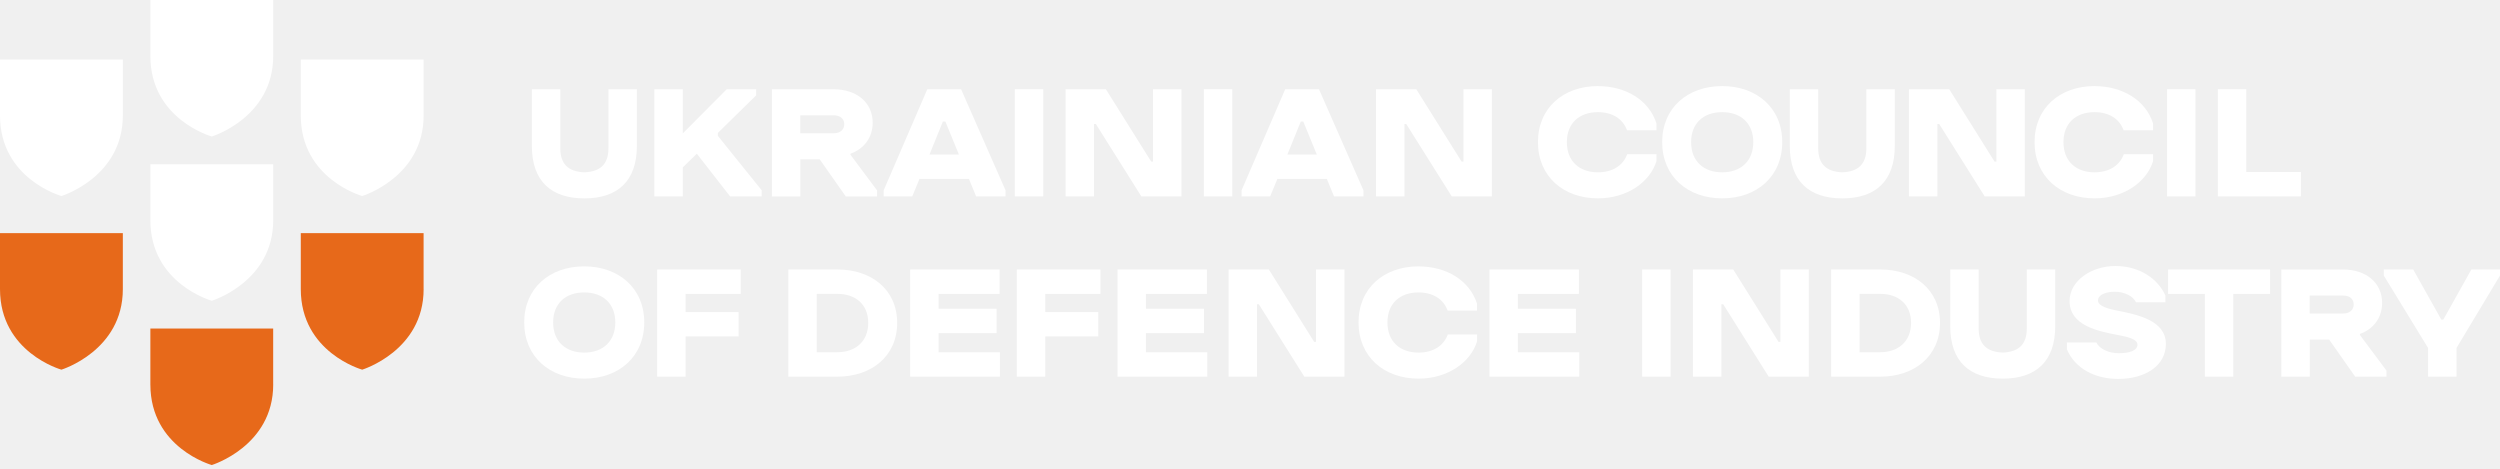
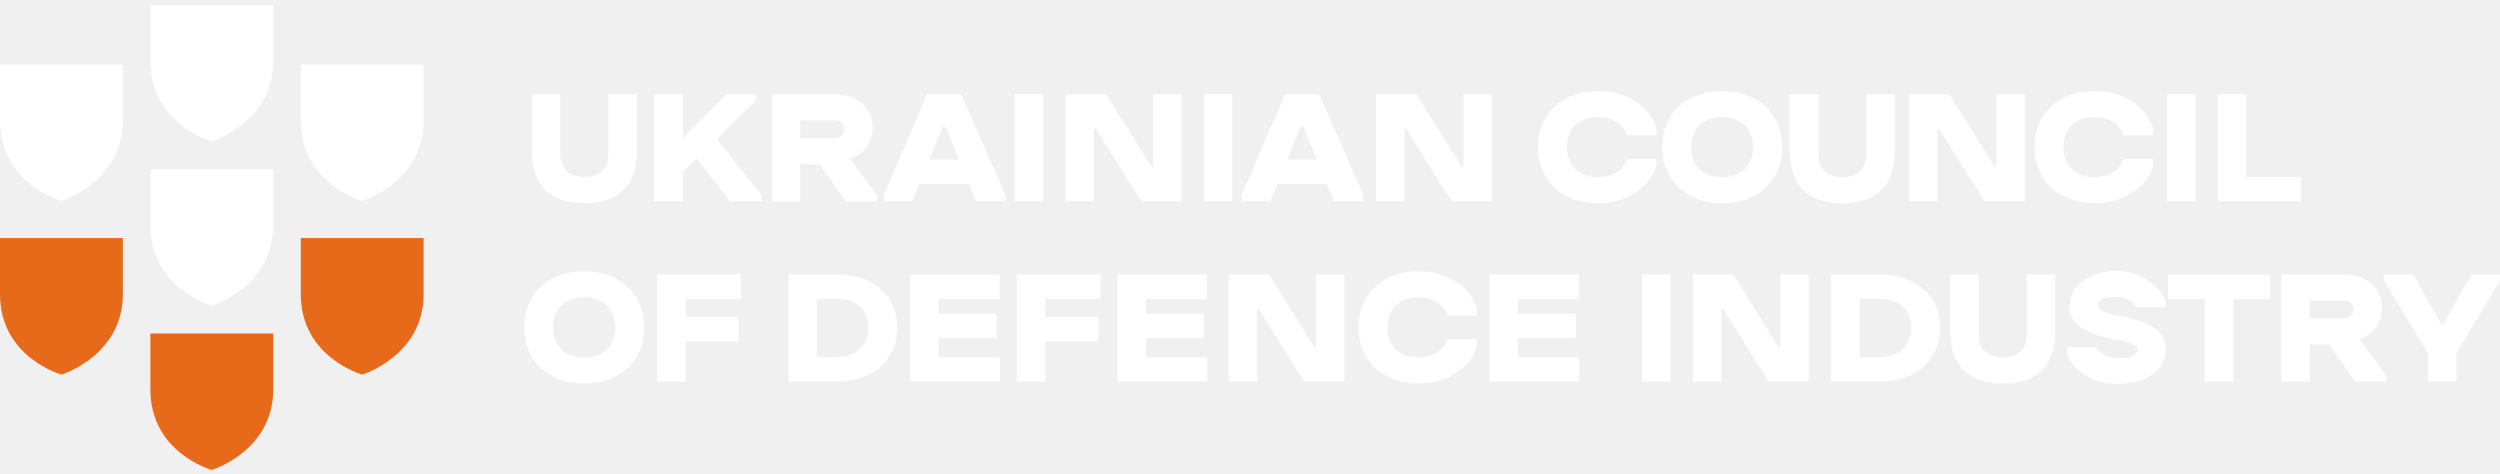
- <svg xmlns="http://www.w3.org/2000/svg" width="507" height="95" viewBox="0 0 507 95" fill="none">
-   <path d="M55.408 44.661C55.408 57.18 42.952 60.993 42.952 60.993C42.952 60.993 30.496 57.521 30.496 44.661V33.311H55.401V44.661H55.408Z" fill="white" />
-   <path d="M55.408 77.979C55.408 90.497 42.952 94.31 42.952 94.31C42.952 94.31 30.496 90.838 30.496 77.979V66.628H55.401V77.979H55.408Z" fill="#E7691A" />
-   <path d="M55.408 11.351C55.408 23.869 42.952 27.682 42.952 27.682C42.952 27.682 30.496 24.21 30.496 11.351V0H55.401V11.351H55.408Z" fill="white" />
-   <path d="M24.912 23.421C24.912 35.94 12.456 39.752 12.456 39.752C12.456 39.752 0 36.281 0 23.421V12.071H24.912V23.421Z" fill="white" />
-   <path d="M24.912 58.637C24.912 71.155 12.456 74.968 12.456 74.968C12.456 74.968 0 71.496 0 58.637V47.286H24.912V58.637Z" fill="#E7691A" />
-   <path d="M85.912 23.421C85.912 35.94 73.456 39.752 73.456 39.752C73.456 39.752 61 36.281 61 23.421V12.071H85.905V23.421H85.912Z" fill="white" />
-   <path d="M85.912 58.637C85.912 71.155 73.456 74.968 73.456 74.968C73.456 74.968 61 71.496 61 58.637V47.286H85.905V58.637H85.912Z" fill="#E7691A" />
-   <path d="M123.391 30.066C123.391 33.244 121.798 34.815 118.51 34.946C115.222 34.815 113.629 33.237 113.629 30.066V18.097H107.863V29.601C107.863 36.72 111.764 40.232 118.51 40.232C125.256 40.232 129.157 36.72 129.157 29.601V18.097H123.391V30.066Z" fill="white" />
-   <path d="M145.584 26.954L153.348 19.333V18.097H147.383L138.469 27.056V18.097H132.703V39.825H138.469V33.942L141.315 31.172L148.061 39.825H154.468V38.589L145.584 27.558V26.954Z" fill="white" />
-   <path d="M172.469 31.173C175.182 30.206 176.981 27.93 176.981 24.89C176.981 20.709 173.626 18.105 169.085 18.105H156.543V39.841H162.309V32.315H166.239L171.525 39.841H177.866V38.605L172.476 31.384V31.18L172.469 31.173ZM169.077 27.028H162.294V23.385H169.077C170.367 23.385 171.215 24.054 171.215 25.188C171.215 26.323 170.367 27.028 169.077 27.028Z" fill="white" />
-   <path d="M188.059 18.097L179.211 38.596V39.832H185.006L186.466 36.291H196.501L197.961 39.832H203.925V38.596L194.908 18.097H188.059ZM188.501 31.339L191.214 24.649H191.723L194.466 31.339H188.501Z" fill="white" />
-   <path d="M211.57 18.097H205.805V39.832H211.57V18.097Z" fill="white" />
-   <path d="M233.834 32.772H233.465L224.271 18.097H216.102V39.825H221.867V25.151H222.243L231.46 39.825H239.599V18.097H233.834V32.772Z" fill="white" />
-   <path d="M249.906 18.097H244.141V39.832H249.906V18.097Z" fill="white" />
-   <path d="M260.641 18.097L251.793 38.596V39.832H257.588L259.048 36.291H269.083L270.543 39.832H276.507V38.596L267.49 18.097H260.641ZM261.083 31.339L263.796 24.649H264.305L267.048 31.339H261.083Z" fill="white" />
-   <path d="M296.787 32.772H296.411L287.224 18.097H279.055V39.825H284.82V25.151H285.189L294.413 39.825H302.553V18.097H296.787V32.772Z" fill="white" />
-   <path d="M324.071 17.457C317.052 17.457 311.898 21.871 311.898 28.823C311.898 35.775 317.052 40.225 324.071 40.225C330.007 40.225 334.652 36.88 335.935 32.67V31.267H329.999C329.151 33.608 326.984 34.946 324.064 34.946C320.267 34.946 317.76 32.67 317.76 28.83C317.76 24.991 320.267 22.744 324.064 22.744C326.976 22.744 329.115 24.082 329.962 26.423H335.927V25.02C334.401 20.271 329.69 17.465 324.064 17.465L324.071 17.457Z" fill="white" />
-   <path d="M349.263 17.457C342.244 17.457 337.09 21.871 337.09 28.823C337.09 35.775 342.244 40.225 349.263 40.225C356.282 40.225 361.436 35.775 361.436 28.823C361.436 21.871 356.245 17.457 349.263 17.457ZM349.263 34.946C345.466 34.946 342.959 32.67 342.959 28.83C342.959 24.991 345.466 22.744 349.263 22.744C353.06 22.744 355.567 25.02 355.567 28.83C355.567 32.641 353.06 34.946 349.263 34.946Z" fill="white" />
-   <path d="M378.496 30.066C378.496 33.244 376.904 34.815 373.615 34.946C370.327 34.815 368.734 33.237 368.734 30.066V18.097H362.969V29.601C362.969 36.72 366.869 40.232 373.615 40.232C380.362 40.232 384.262 36.72 384.262 29.601V18.097H378.496V30.066Z" fill="white" />
-   <path d="M404.869 32.772H404.493L395.306 18.097H387.137V39.825H392.902V25.151H393.271L402.495 39.825H410.635V18.097H404.869V32.772Z" fill="white" />
-   <path d="M424.782 17.457C417.763 17.457 412.609 21.871 412.609 28.823C412.609 35.775 417.763 40.225 424.782 40.225C430.718 40.225 435.363 36.88 436.646 32.67V31.267H430.71C429.862 33.608 427.695 34.946 424.775 34.946C420.978 34.946 418.471 32.67 418.471 28.83C418.471 24.991 420.978 22.744 424.775 22.744C427.687 22.744 429.825 24.082 430.673 26.423H436.638V25.02C435.112 20.271 430.401 17.465 424.775 17.465L424.782 17.457Z" fill="white" />
-   <path d="M445.242 18.097H439.477V39.832H445.242V18.097Z" fill="white" />
-   <path d="M455.543 18.097H449.777V39.825H466.632V34.88H455.543V18.097Z" fill="white" />
-   <path d="M118.481 54.018C111.462 54.018 106.309 58.432 106.309 65.384C106.309 72.336 111.462 76.786 118.481 76.786C125.501 76.786 130.654 72.336 130.654 65.384C130.654 58.432 125.464 54.018 118.481 54.018ZM118.481 71.507C114.684 71.507 112.178 69.231 112.178 65.391C112.178 61.552 114.684 59.305 118.481 59.305C122.279 59.305 124.785 61.581 124.785 65.391C124.785 69.202 122.279 71.507 118.481 71.507Z" fill="white" />
-   <path d="M133.273 76.387H139.039V68.228H149.782V63.283H139.039V59.604H150.224V54.652H133.273V76.387Z" fill="white" />
-   <path d="M169.839 54.652H159.871V76.387H169.839C176.689 76.387 181.946 72.271 181.946 65.487C181.946 58.702 176.689 54.652 169.839 54.652ZM169.839 71.435H165.637V59.596H169.839C173.43 59.596 176.077 61.669 176.077 65.479C176.077 69.29 173.43 71.428 169.839 71.428V71.435Z" fill="white" />
-   <path d="M190.348 67.559H202.108V62.614H190.348V59.604H202.72V54.652H184.582V76.387H202.786V71.442H190.348V67.559Z" fill="white" />
-   <path d="M206.211 76.387H211.977V68.228H222.727V63.283H211.977V59.604H223.169V54.652H206.211V76.387Z" fill="white" />
-   <path d="M232.399 67.559H244.166V62.614H232.399V59.604H244.771V54.652H226.633V76.387H244.837V71.442H232.399V67.559Z" fill="white" />
-   <path d="M266.888 69.333H266.512L257.326 54.652H249.156V76.387H254.922V61.705H255.291L264.514 76.387H272.654V54.652H266.888V69.333Z" fill="white" />
-   <path d="M287.685 54.018C280.665 54.018 275.512 58.432 275.512 65.384C275.512 72.336 280.665 76.786 287.685 76.786C293.62 76.786 298.265 73.441 299.548 69.231V67.828H293.613C292.765 70.169 290.597 71.507 287.677 71.507C283.88 71.507 281.373 69.231 281.373 65.391C281.373 61.552 283.88 59.305 287.677 59.305C290.59 59.305 292.728 60.643 293.576 62.984H299.54V61.581C298.014 56.833 293.303 54.026 287.677 54.026L287.685 54.018Z" fill="white" />
-   <path d="M307.825 67.559H319.592V62.614H307.825V59.604H320.204V54.652H302.066V76.387H320.27V71.442H307.825V67.559Z" fill="white" />
-   <path d="M338.793 54.652H333.027V76.387H338.793V54.652Z" fill="white" />
-   <path d="M361.064 69.333H360.688L351.501 54.652H343.332V76.387H349.098V61.705H349.466L358.69 76.387H366.83V54.652H361.064V69.333Z" fill="white" />
-   <path d="M381.328 54.652H371.359V76.387H381.328C388.177 76.387 393.434 72.271 393.434 65.487C393.434 58.702 388.177 54.652 381.328 54.652ZM381.328 71.435H377.125V59.596H381.328C384.918 59.596 387.565 61.669 387.565 65.479C387.565 69.29 384.918 71.428 381.328 71.428V71.435Z" fill="white" />
-   <path d="M411.035 66.621C411.035 69.799 409.443 71.37 406.155 71.501C402.866 71.37 401.274 69.792 401.274 66.621V54.652H395.508V66.156C395.508 73.275 399.408 76.787 406.155 76.787C412.901 76.787 416.801 73.275 416.801 66.156V54.652H411.035V66.621Z" fill="white" />
-   <path d="M429.443 63.014C427.474 62.615 425.476 62.076 425.476 60.942C425.476 59.808 426.936 59.168 428.934 59.168C430.733 59.168 432.598 60.004 433.173 61.306H439.138V59.902C437.545 56.455 433.852 53.947 429 53.947C424.149 53.947 419.71 56.921 419.71 61.066C419.71 66.018 425.505 67.181 429.443 67.923C431.581 68.323 433.476 68.796 433.476 69.894C433.476 71.13 431.78 71.632 429.715 71.632C427.651 71.632 425.815 70.795 425.137 69.457H419.172V70.861C420.831 74.708 424.798 76.846 429.583 76.846C435.039 76.846 439.241 74.169 439.241 69.755C439.241 64.971 433.446 63.807 429.443 63V63.014Z" fill="white" />
-   <path d="M439.684 59.604H447.145V76.387H452.911V59.604H460.365V54.652H439.684V59.604Z" fill="white" />
-   <path d="M478.582 67.725C481.295 66.758 483.094 64.482 483.094 61.443C483.094 57.261 479.74 54.658 475.198 54.658H462.656V76.394H468.422V68.867H472.352L477.638 76.394H483.979V75.157L478.589 67.936V67.733L478.582 67.725ZM475.19 63.581H468.407V59.937H475.19C476.481 59.937 477.329 60.606 477.329 61.741C477.329 62.875 476.481 63.581 475.19 63.581Z" fill="white" />
-   <path d="M501.195 54.652L495.503 64.818H495.098L489.398 54.652H483.434V55.888L492.414 70.57V76.387H498.18V70.57L506.998 55.888V54.652H501.195Z" fill="white" />
+ <svg xmlns="http://www.w3.org/2000/svg" width="507" height="96" viewBox="0 0 507 96" fill="none">
+   <path d="M55.408 45.661C55.408 58.18 42.952 61.993 42.952 61.993C42.952 61.993 30.496 58.521 30.496 45.661V34.311H55.401V45.661H55.408Z" fill="white" />
+   <path d="M55.408 78.979C55.408 91.497 42.952 95.31 42.952 95.31C42.952 95.31 30.496 91.838 30.496 78.979V67.628H55.401V78.979H55.408Z" fill="#E7691A" />
+   <path d="M55.408 12.351C55.408 24.869 42.952 28.682 42.952 28.682C42.952 28.682 30.496 25.21 30.496 12.351V1H55.401V12.351H55.408Z" fill="white" />
+   <path d="M24.912 24.421C24.912 36.94 12.456 40.752 12.456 40.752C12.456 40.752 0 37.281 0 24.421V13.071H24.912V24.421Z" fill="white" />
+   <path d="M24.912 59.637C24.912 72.155 12.456 75.968 12.456 75.968C12.456 75.968 0 72.496 0 59.637V48.286H24.912V59.637Z" fill="#E7691A" />
+   <path d="M85.912 24.421C85.912 36.94 73.456 40.752 73.456 40.752C73.456 40.752 61 37.281 61 24.421V13.071H85.905V24.421H85.912Z" fill="white" />
+   <path d="M85.912 59.637C85.912 72.155 73.456 75.968 73.456 75.968C73.456 75.968 61 72.496 61 59.637V48.286H85.905V59.637H85.912Z" fill="#E7691A" />
+   <path d="M123.391 31.066C123.391 34.244 121.798 35.815 118.51 35.946C115.222 35.815 113.629 34.237 113.629 31.066V19.097H107.863V30.601C107.863 37.72 111.764 41.232 118.51 41.232C125.256 41.232 129.157 37.72 129.157 30.601V19.097H123.391V31.066Z" fill="white" />
+   <path d="M145.584 27.954L153.348 20.333V19.097H147.383L138.469 28.056V19.097H132.703V40.825H138.469V34.942L141.315 32.172L148.061 40.825H154.468V39.589L145.584 28.558V27.954Z" fill="white" />
+   <path d="M172.469 32.173C175.182 31.206 176.981 28.93 176.981 25.89C176.981 21.709 173.626 19.105 169.085 19.105H156.543V40.841H162.309V33.315H166.239L171.525 40.841H177.866V39.605L172.476 32.384V32.18L172.469 32.173ZM169.077 28.028H162.294V24.385H169.077C170.367 24.385 171.215 25.054 171.215 26.188C171.215 27.323 170.367 28.028 169.077 28.028Z" fill="white" />
+   <path d="M188.059 19.097L179.211 39.596V40.832H185.006L186.466 37.291H196.501L197.961 40.832H203.925V39.596L194.908 19.097H188.059ZM188.501 32.339L191.214 25.649H191.723L194.466 32.339H188.501Z" fill="white" />
+   <path d="M211.57 19.097H205.805V40.832H211.57V19.097Z" fill="white" />
+   <path d="M233.834 33.772H233.465L224.271 19.097H216.102V40.825H221.867V26.151H222.243L231.46 40.825H239.599V19.097H233.834V33.772Z" fill="white" />
+   <path d="M249.906 19.097H244.141V40.832H249.906V19.097Z" fill="white" />
+   <path d="M260.641 19.097L251.793 39.596V40.832H257.588L259.048 37.291H269.083L270.543 40.832H276.507V39.596L267.49 19.097H260.641ZM261.083 32.339L263.796 25.649H264.305L267.048 32.339H261.083Z" fill="white" />
+   <path d="M296.787 33.772H296.411L287.224 19.097H279.055V40.825H284.82V26.151H285.189L294.413 40.825H302.553V19.097H296.787V33.772Z" fill="white" />
+   <path d="M324.071 18.457C317.052 18.457 311.898 22.871 311.898 29.823C311.898 36.775 317.052 41.225 324.071 41.225C330.007 41.225 334.652 37.88 335.935 33.67V32.267H329.999C329.151 34.608 326.984 35.946 324.064 35.946C320.267 35.946 317.76 33.67 317.76 29.83C317.76 25.991 320.267 23.744 324.064 23.744C326.976 23.744 329.115 25.082 329.962 27.423H335.927V26.02C334.401 21.271 329.69 18.465 324.064 18.465L324.071 18.457Z" fill="white" />
+   <path d="M349.263 18.457C342.244 18.457 337.09 22.871 337.09 29.823C337.09 36.775 342.244 41.225 349.263 41.225C356.282 41.225 361.436 36.775 361.436 29.823C361.436 22.871 356.245 18.457 349.263 18.457ZM349.263 35.946C345.466 35.946 342.959 33.67 342.959 29.83C342.959 25.991 345.466 23.744 349.263 23.744C353.06 23.744 355.567 26.02 355.567 29.83C355.567 33.641 353.06 35.946 349.263 35.946Z" fill="white" />
+   <path d="M378.496 31.066C378.496 34.244 376.904 35.815 373.615 35.946C370.327 35.815 368.734 34.237 368.734 31.066V19.097H362.969V30.601C362.969 37.72 366.869 41.232 373.615 41.232C380.362 41.232 384.262 37.72 384.262 30.601V19.097H378.496V31.066Z" fill="white" />
+   <path d="M404.869 33.772H404.493L395.306 19.097H387.137V40.825H392.902V26.151H393.271L402.495 40.825H410.635V19.097H404.869V33.772Z" fill="white" />
+   <path d="M424.782 18.457C417.763 18.457 412.609 22.871 412.609 29.823C412.609 36.775 417.763 41.225 424.782 41.225C430.718 41.225 435.363 37.88 436.646 33.67V32.267H430.71C429.862 34.608 427.695 35.946 424.775 35.946C420.978 35.946 418.471 33.67 418.471 29.83C418.471 25.991 420.978 23.744 424.775 23.744C427.687 23.744 429.825 25.082 430.673 27.423H436.638V26.02C435.112 21.271 430.401 18.465 424.775 18.465L424.782 18.457Z" fill="white" />
+   <path d="M445.242 19.097H439.477V40.832H445.242V19.097Z" fill="white" />
+   <path d="M455.543 19.097H449.777V40.825H466.632V35.88H455.543V19.097Z" fill="white" />
+   <path d="M118.481 55.018C111.462 55.018 106.309 59.432 106.309 66.384C106.309 73.336 111.462 77.786 118.481 77.786C125.501 77.786 130.654 73.336 130.654 66.384C130.654 59.432 125.464 55.018 118.481 55.018ZM118.481 72.507C114.684 72.507 112.178 70.231 112.178 66.391C112.178 62.552 114.684 60.305 118.481 60.305C122.279 60.305 124.785 62.581 124.785 66.391C124.785 70.202 122.279 72.507 118.481 72.507Z" fill="white" />
+   <path d="M133.273 77.387H139.039V69.228H149.782V64.283H139.039V60.604H150.224V55.652H133.273V77.387Z" fill="white" />
+   <path d="M169.839 55.652H159.871V77.387H169.839C176.689 77.387 181.946 73.271 181.946 66.487C181.946 59.702 176.689 55.652 169.839 55.652ZM169.839 72.435H165.637V60.596H169.839C173.43 60.596 176.077 62.669 176.077 66.479C176.077 70.29 173.43 72.428 169.839 72.428V72.435Z" fill="white" />
+   <path d="M190.348 68.559H202.108V63.614H190.348V60.604H202.72V55.652H184.582V77.387H202.786V72.442H190.348V68.559Z" fill="white" />
+   <path d="M206.211 77.387H211.977V69.228H222.727V64.283H211.977V60.604H223.169V55.652H206.211V77.387Z" fill="white" />
+   <path d="M232.399 68.559H244.166V63.614H232.399V60.604H244.771V55.652H226.633V77.387H244.837V72.442H232.399V68.559Z" fill="white" />
+   <path d="M266.888 70.333H266.512L257.326 55.652H249.156V77.387H254.922V62.705H255.291L264.514 77.387H272.654V55.652H266.888V70.333Z" fill="white" />
+   <path d="M287.685 55.018C280.665 55.018 275.512 59.432 275.512 66.384C275.512 73.336 280.665 77.786 287.685 77.786C293.62 77.786 298.265 74.441 299.548 70.231V68.828H293.613C292.765 71.169 290.597 72.507 287.677 72.507C283.88 72.507 281.373 70.231 281.373 66.391C281.373 62.552 283.88 60.305 287.677 60.305C290.59 60.305 292.728 61.643 293.576 63.984H299.54V62.581C298.014 57.833 293.303 55.026 287.677 55.026L287.685 55.018Z" fill="white" />
+   <path d="M307.825 68.559H319.592V63.614H307.825V60.604H320.204V55.652H302.066V77.387H320.27V72.442H307.825V68.559Z" fill="white" />
+   <path d="M338.793 55.652H333.027V77.387H338.793V55.652Z" fill="white" />
+   <path d="M361.064 70.333H360.688L351.501 55.652H343.332V77.387H349.098V62.705H349.466L358.69 77.387H366.83V55.652H361.064V70.333Z" fill="white" />
+   <path d="M381.328 55.652H371.359V77.387H381.328C388.177 77.387 393.434 73.271 393.434 66.487C393.434 59.702 388.177 55.652 381.328 55.652ZM381.328 72.435H377.125V60.596H381.328C384.918 60.596 387.565 62.669 387.565 66.479C387.565 70.29 384.918 72.428 381.328 72.428V72.435Z" fill="white" />
+   <path d="M411.035 67.621C411.035 70.799 409.443 72.37 406.155 72.501C402.866 72.37 401.274 70.792 401.274 67.621V55.652H395.508V67.156C395.508 74.275 399.408 77.787 406.155 77.787C412.901 77.787 416.801 74.275 416.801 67.156V55.652H411.035V67.621Z" fill="white" />
+   <path d="M429.443 64.014C427.474 63.615 425.476 63.076 425.476 61.942C425.476 60.808 426.936 60.168 428.934 60.168C430.733 60.168 432.598 61.004 433.173 62.306H439.138V60.902C437.545 57.455 433.852 54.947 429 54.947C424.149 54.947 419.71 57.921 419.71 62.066C419.71 67.018 425.505 68.181 429.443 68.923C431.581 69.323 433.476 69.796 433.476 70.894C433.476 72.13 431.78 72.632 429.715 72.632C427.651 72.632 425.815 71.795 425.137 70.457H419.172V71.861C420.831 75.708 424.798 77.846 429.583 77.846C435.039 77.846 439.241 75.169 439.241 70.755C439.241 65.971 433.446 64.807 429.443 64V64.014Z" fill="white" />
+   <path d="M439.684 60.604H447.145V77.387H452.911V60.604H460.365V55.652H439.684V60.604Z" fill="white" />
+   <path d="M478.582 68.725C481.295 67.758 483.094 65.482 483.094 62.443C483.094 58.261 479.74 55.658 475.198 55.658H462.656V77.394H468.422V69.867H472.352L477.638 77.394H483.979V76.157L478.589 68.936V68.733L478.582 68.725ZM475.19 64.581H468.407V60.937H475.19C476.481 60.937 477.329 61.606 477.329 62.741C477.329 63.875 476.481 64.581 475.19 64.581Z" fill="white" />
+   <path d="M501.195 55.652L495.503 65.818H495.098L489.398 55.652H483.434V56.888L492.414 71.57V77.387H498.18V71.57L506.998 56.888V55.652H501.195Z" fill="white" />
</svg>
